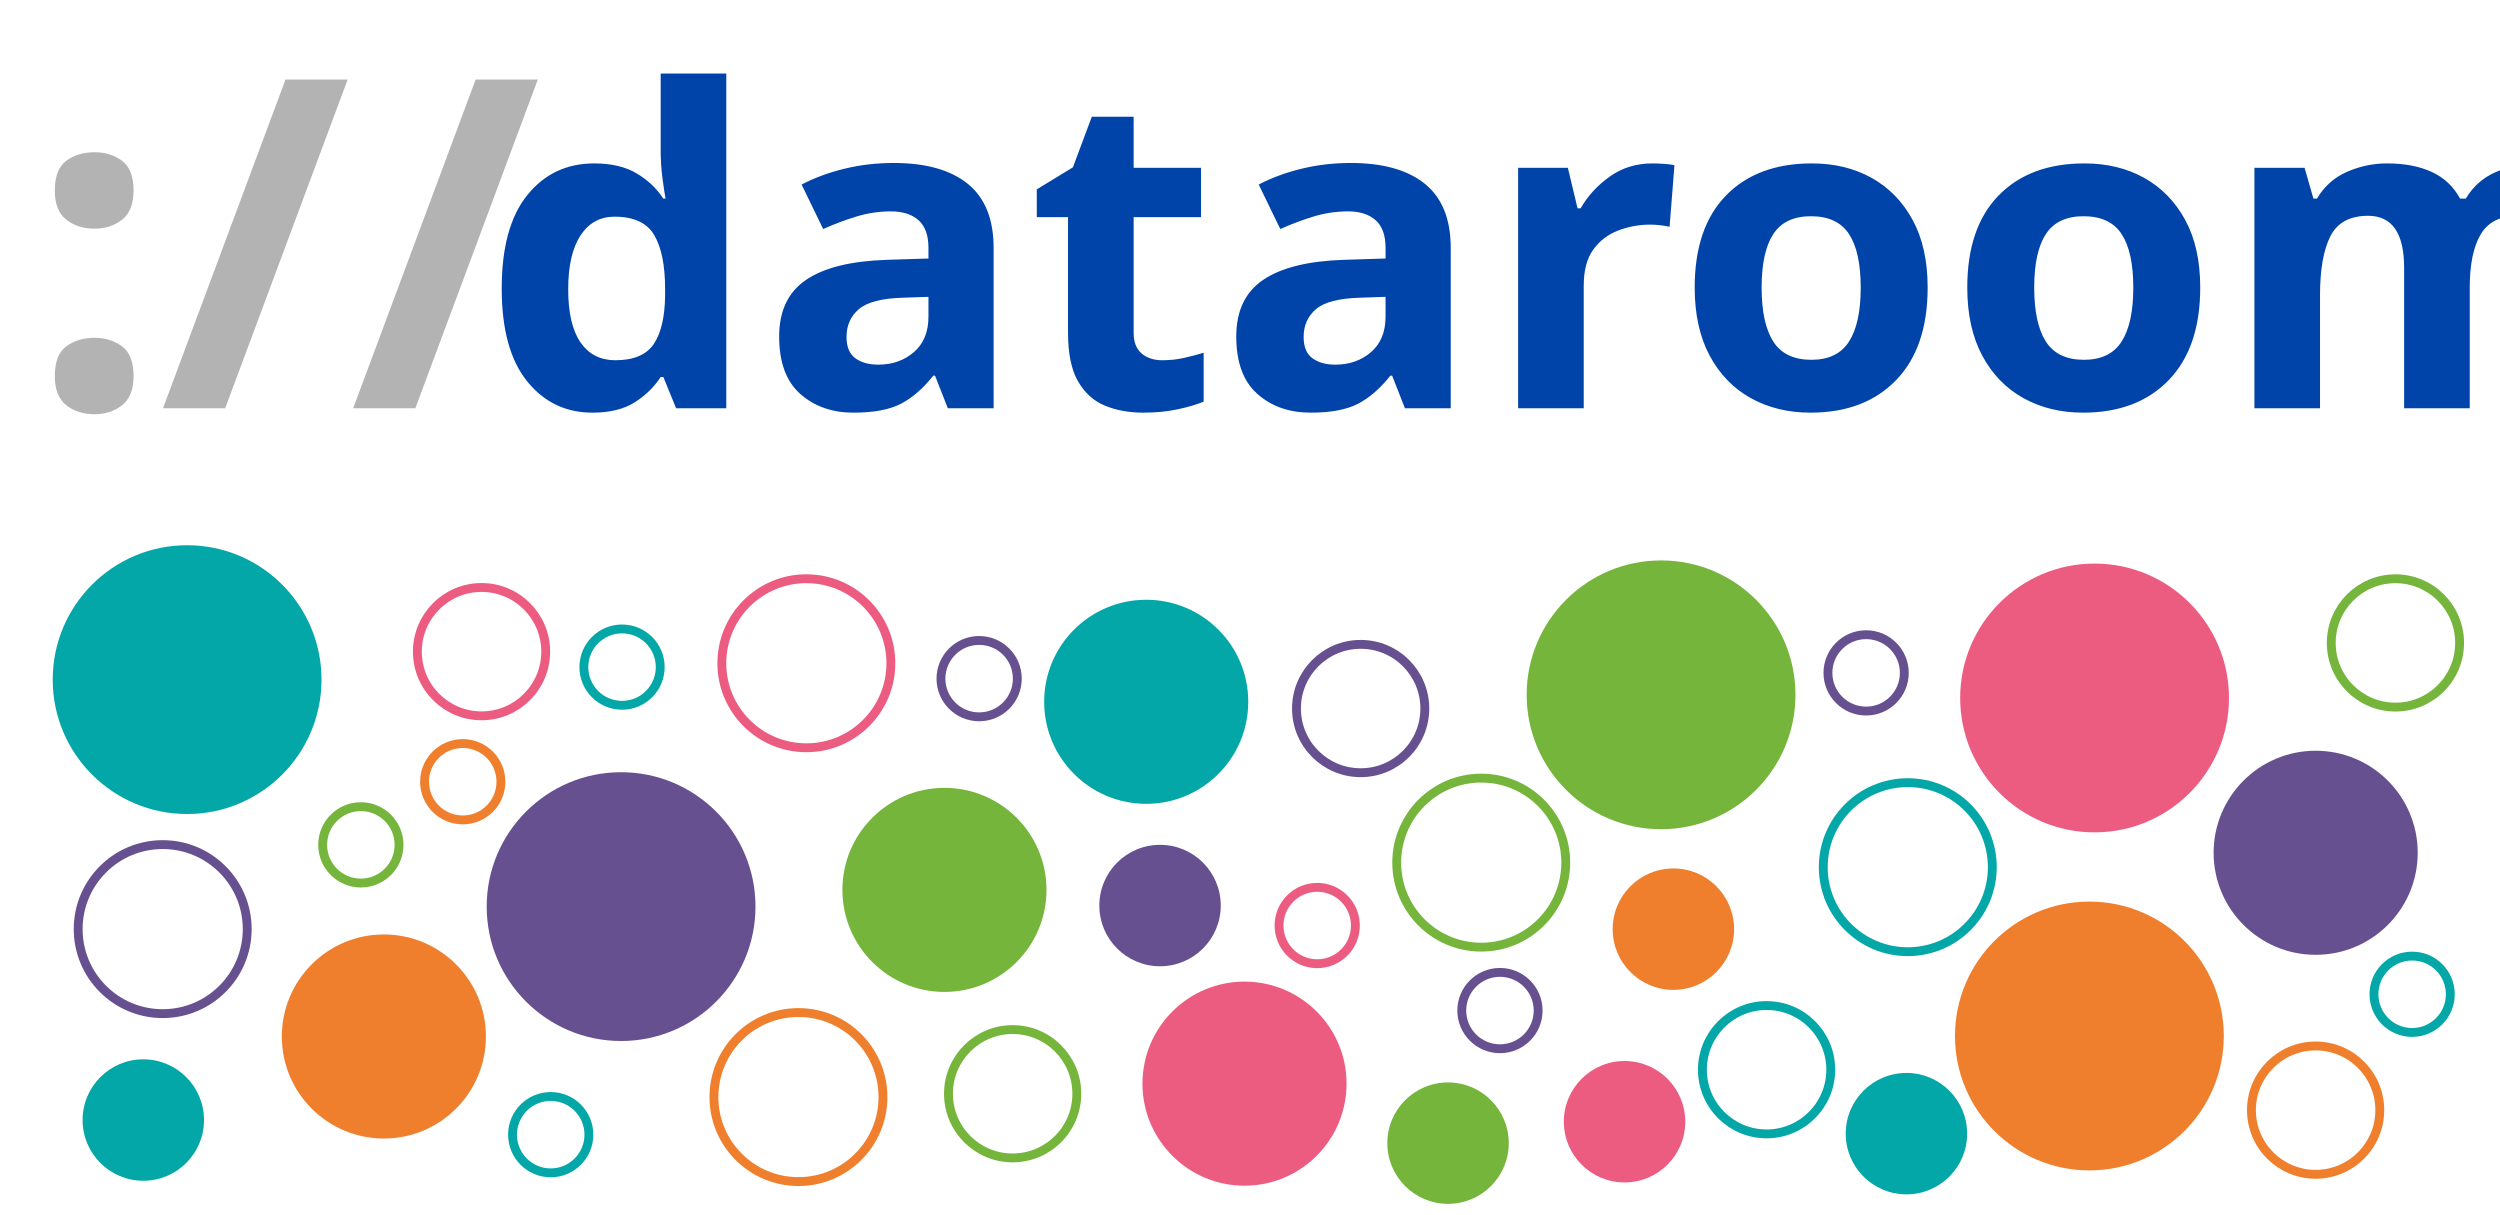
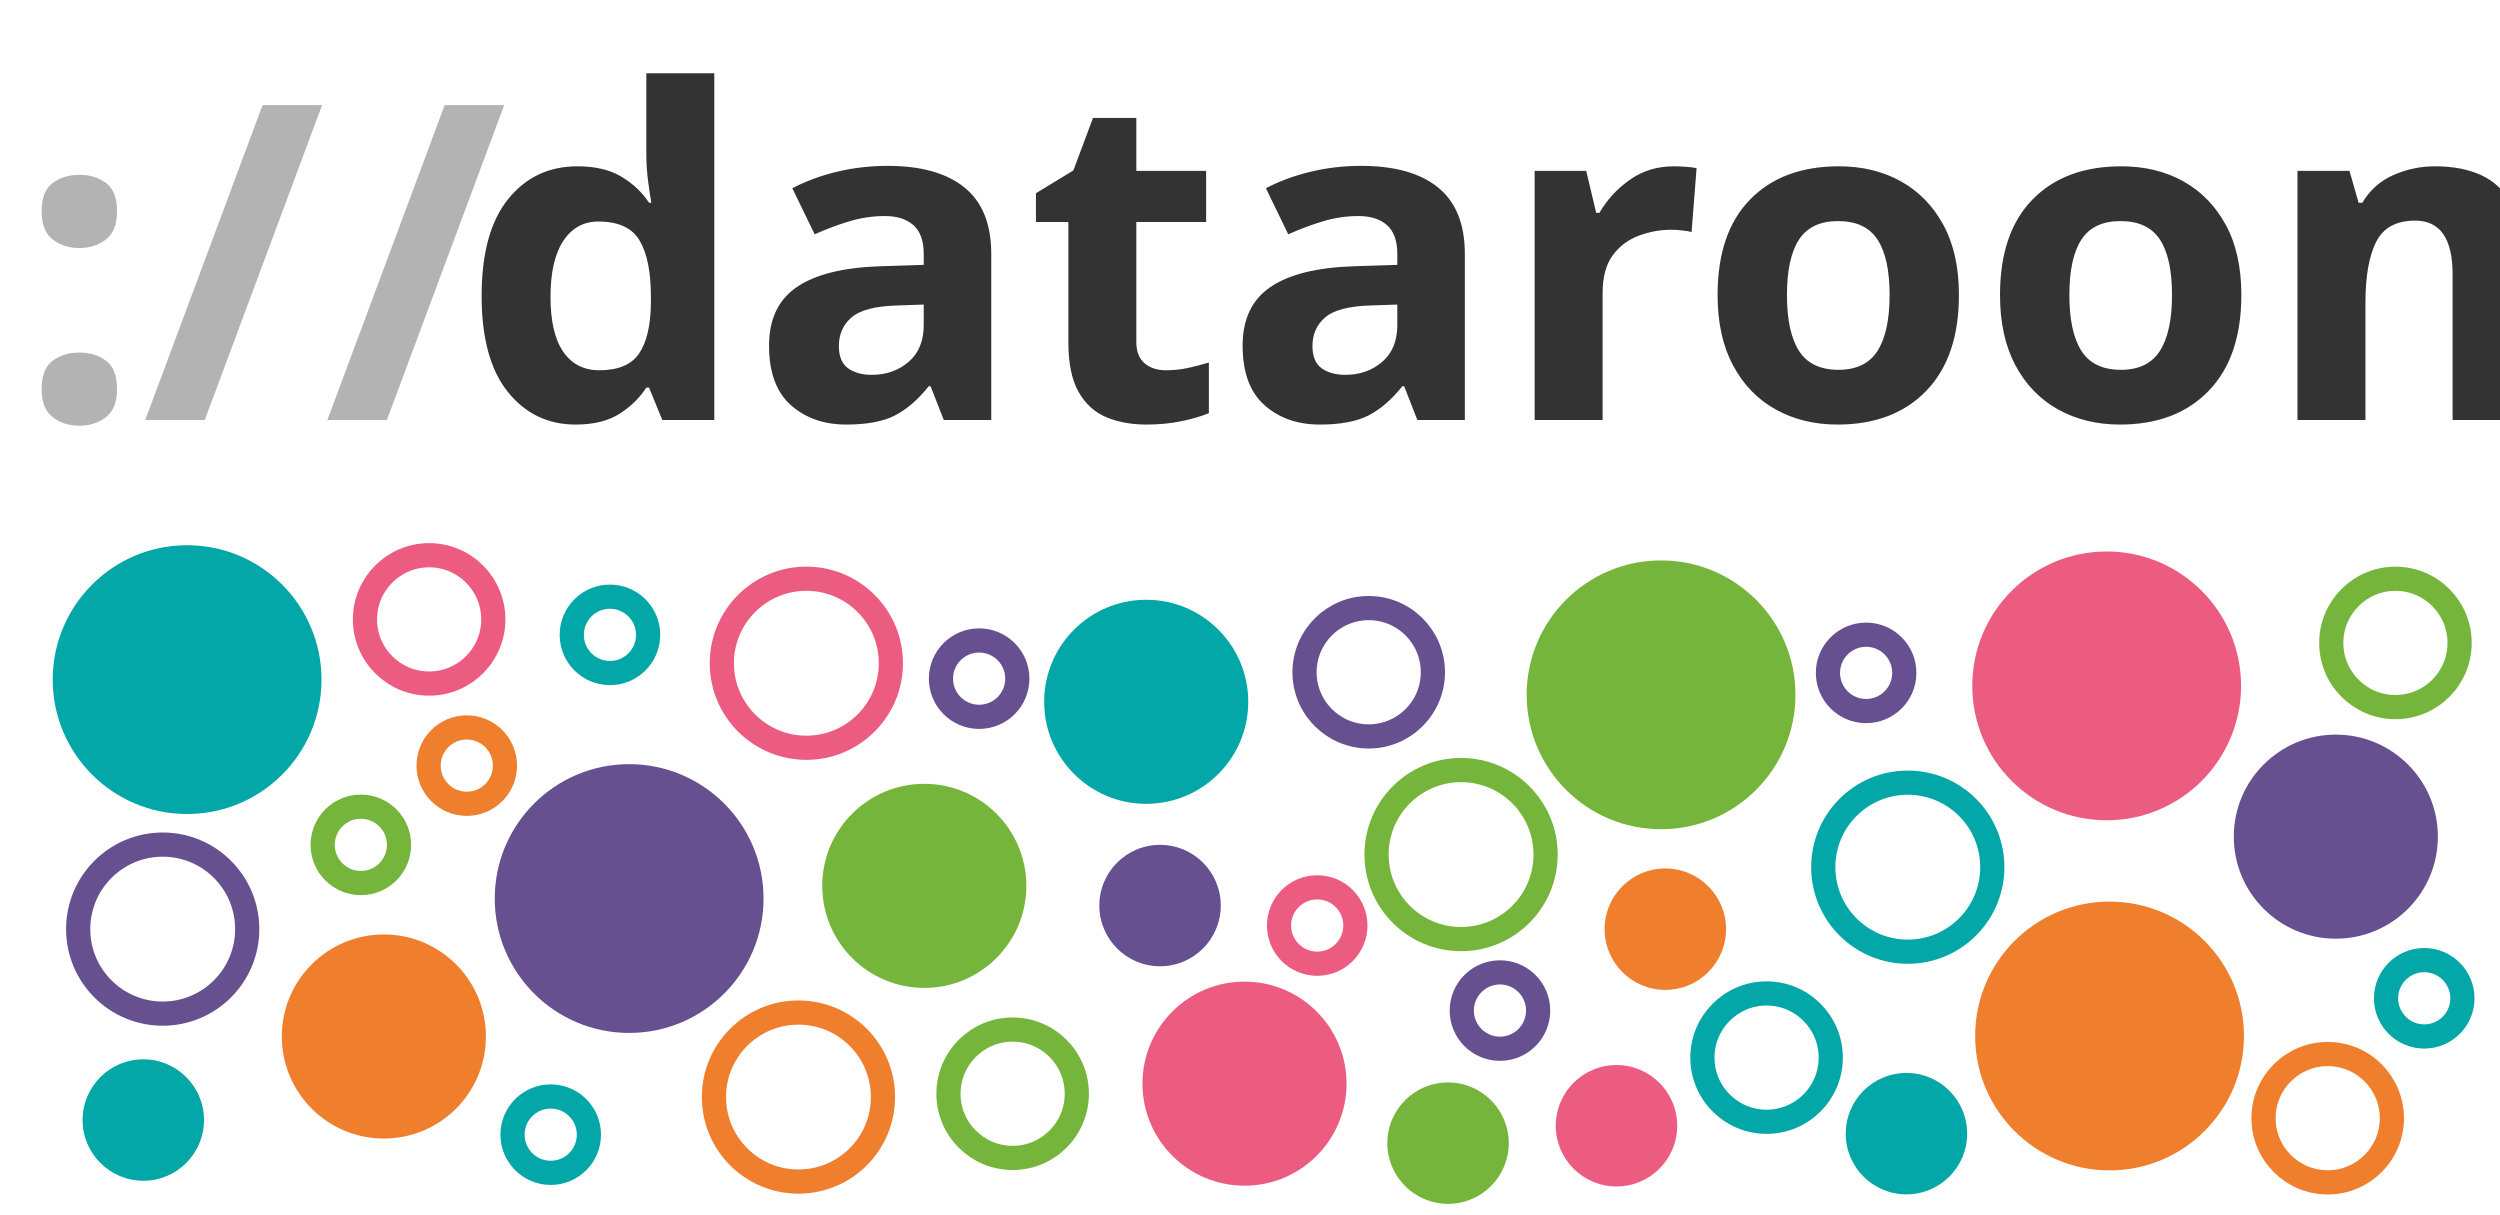
<svg xmlns="http://www.w3.org/2000/svg" width="350mm" height="170mm" viewBox="0 0 1240.157 602.362" id="svg3427" version="1.1">
  <defs id="defs3429" />
  <g id="layer1" transform="translate(0,-450)">
-     <circle style="opacity:1;fill:none;fill-opacity:1;fill-rule:nonzero;stroke:#75b53c;stroke-width:4.402;stroke-miterlimit:4.8;stroke-dasharray:none;stroke-opacity:1" id="path3465-37" cx="734.784" cy="877.923" r="41.927" />
-     <circle style="opacity:1;fill:none;fill-opacity:1;fill-rule:nonzero;stroke:#03a7a8;stroke-width:4.402;stroke-miterlimit:4.8;stroke-dasharray:none;stroke-opacity:1" id="path3465-3-2" cx="946.381" cy="880.175" r="41.927" />
-     <circle style="opacity:1;fill:none;fill-opacity:1;fill-rule:nonzero;stroke:#ec5c80;stroke-width:4.402;stroke-miterlimit:4.8;stroke-dasharray:none;stroke-opacity:1" id="path3465-2-9" cx="400.001" cy="779.012" r="41.927" />
-     <circle style="opacity:1;fill:none;fill-opacity:1;fill-rule:nonzero;stroke:#ef7e2d;stroke-width:4.402;stroke-miterlimit:4.8;stroke-dasharray:none;stroke-opacity:1" id="path3465-6-3" cx="396.08" cy="994.214" r="41.927" />
-     <circle style="opacity:1;fill:none;fill-opacity:1;fill-rule:nonzero;stroke:#75b53c;stroke-width:4.402;stroke-miterlimit:4.8;stroke-dasharray:none;stroke-opacity:1" id="path3465-3-7-88" cx="502.334" cy="992.567" r="31.833" />
-     <circle style="opacity:1;fill:none;fill-opacity:1;fill-rule:nonzero;stroke:#75b53c;stroke-width:4.402;stroke-miterlimit:4.8;stroke-dasharray:none;stroke-opacity:1" id="path3465-3-7-9-8" cx="179.004" cy="869.102" r="18.942" />
-     <circle style="opacity:1;fill:none;fill-opacity:1;fill-rule:nonzero;stroke:#ec5c80;stroke-width:4.402;stroke-miterlimit:4.8;stroke-dasharray:none;stroke-opacity:1" id="path3465-3-7-4-0" cx="238.874" cy="773.26" r="31.833" />
-     <circle style="opacity:1;fill:none;fill-opacity:1;fill-rule:nonzero;stroke:#03a7a8;stroke-width:4.402;stroke-miterlimit:4.8;stroke-dasharray:none;stroke-opacity:1" id="path3465-3-7-8-0" cx="876.336" cy="980.647" r="31.833" />
-     <circle style="opacity:1;fill:none;fill-opacity:1;fill-rule:nonzero;stroke:#ef7e2d;stroke-width:4.402;stroke-miterlimit:4.8;stroke-dasharray:none;stroke-opacity:1" id="path3465-3-7-81-2" cx="1148.689" cy="1000.7" r="31.833" />
-     <circle style="opacity:1;fill:none;fill-opacity:1;fill-rule:nonzero;stroke:#67508f;stroke-width:4.402;stroke-miterlimit:4.8;stroke-dasharray:none;stroke-opacity:1" id="path3465-3-7-5-2" cx="674.968" cy="801.478" r="31.833" />
-     <circle style="opacity:1;fill:none;fill-opacity:1;fill-rule:nonzero;stroke:#67508f;stroke-width:4.402;stroke-miterlimit:4.8;stroke-dasharray:none;stroke-opacity:1" id="path3465-6-9-2" cx="80.708" cy="910.9" r="41.927" />
-     <circle style="opacity:1;fill:none;fill-opacity:1;fill-rule:nonzero;stroke:#ec5c80;stroke-width:4.402;stroke-miterlimit:4.8;stroke-dasharray:none;stroke-opacity:1" id="path3465-3-7-9-1-1" cx="653.419" cy="909.121" r="18.942" />
-     <circle style="opacity:1;fill:none;fill-opacity:1;fill-rule:nonzero;stroke:#03a7a8;stroke-width:4.402;stroke-miterlimit:4.8;stroke-dasharray:none;stroke-opacity:1" id="path3465-3-7-9-3-8" cx="273.19" cy="1012.866" r="18.942" />
-     <circle style="opacity:1;fill:none;fill-opacity:1;fill-rule:nonzero;stroke:#ef7e2d;stroke-width:4.402;stroke-miterlimit:4.8;stroke-dasharray:none;stroke-opacity:1" id="path3465-3-7-9-5-6" cx="229.551" cy="837.789" r="18.942" />
-     <circle style="opacity:1;fill:none;fill-opacity:1;fill-rule:nonzero;stroke:#67508f;stroke-width:4.402;stroke-miterlimit:4.8;stroke-dasharray:none;stroke-opacity:1" id="path3465-3-7-9-6-9" cx="744.073" cy="951.303" r="18.942" />
+     <circle style="opacity:1;fill:none;fill-opacity:1;fill-rule:nonzero;stroke:#75b53c;stroke-width:12;stroke-miterlimit:4.8;stroke-dasharray:none;stroke-opacity:1" id="path3465-37" cx="724.784" cy="873.923" r="41.927" />
+     <circle style="opacity:1;fill:none;fill-opacity:1;fill-rule:nonzero;stroke:#03a7a8;stroke-width:12;stroke-miterlimit:4.8;stroke-dasharray:none;stroke-opacity:1" id="path3465-3-2" cx="946.381" cy="880.175" r="41.927" />
+     <circle style="opacity:1;fill:none;fill-opacity:1;fill-rule:nonzero;stroke:#ec5c80;stroke-width:12;stroke-miterlimit:4.8;stroke-dasharray:none;stroke-opacity:1" id="path3465-2-9" cx="400.001" cy="779.012" r="41.927" />
+     <circle style="opacity:1;fill:none;fill-opacity:1;fill-rule:nonzero;stroke:#ef7e2d;stroke-width:12;stroke-miterlimit:4.8;stroke-dasharray:none;stroke-opacity:1" id="path3465-6-3" cx="396.08" cy="994.214" r="41.927" />
+     <circle style="opacity:1;fill:none;fill-opacity:1;fill-rule:nonzero;stroke:#75b53c;stroke-width:12;stroke-miterlimit:4.8;stroke-dasharray:none;stroke-opacity:1" id="path3465-3-7-88" cx="502.334" cy="992.567" r="31.833" />
+     <circle style="opacity:1;fill:none;fill-opacity:1;fill-rule:nonzero;stroke:#75b53c;stroke-width:12;stroke-miterlimit:4.8;stroke-dasharray:none;stroke-opacity:1" id="path3465-3-7-9-8" cx="179.004" cy="869.102" r="18.942" />
+     <circle style="opacity:1;fill:none;fill-opacity:1;fill-rule:nonzero;stroke:#ec5c80;stroke-width:12;stroke-miterlimit:4.8;stroke-dasharray:none;stroke-opacity:1" id="path3465-3-7-4-0" cx="212.874" cy="757.26" r="31.833" />
+     <circle style="opacity:1;fill:none;fill-opacity:1;fill-rule:nonzero;stroke:#03a7a8;stroke-width:12;stroke-miterlimit:4.8;stroke-dasharray:none;stroke-opacity:1" id="path3465-3-7-8-0" cx="876.336" cy="974.647" r="31.833" />
+     <circle style="opacity:1;fill:none;fill-opacity:1;fill-rule:nonzero;stroke:#ef7e2d;stroke-width:12;stroke-miterlimit:4.8;stroke-dasharray:none;stroke-opacity:1" id="path3465-3-7-81-2" cx="1154.689" cy="1004.7" r="31.833" />
+     <circle style="opacity:1;fill:none;fill-opacity:1;fill-rule:nonzero;stroke:#67508f;stroke-width:12;stroke-miterlimit:4.8;stroke-dasharray:none;stroke-opacity:1" id="path3465-3-7-5-2" cx="678.968" cy="783.478" r="31.833" />
+     <circle style="opacity:1;fill:none;fill-opacity:1;fill-rule:nonzero;stroke:#67508f;stroke-width:12;stroke-miterlimit:4.8;stroke-dasharray:none;stroke-opacity:1" id="path3465-6-9-2" cx="80.708" cy="910.9" r="41.927" />
+     <circle style="opacity:1;fill:none;fill-opacity:1;fill-rule:nonzero;stroke:#ec5c80;stroke-width:12;stroke-miterlimit:4.8;stroke-dasharray:none;stroke-opacity:1" id="path3465-3-7-9-1-1" cx="653.419" cy="909.121" r="18.942" />
+     <circle style="opacity:1;fill:none;fill-opacity:1;fill-rule:nonzero;stroke:#03a7a8;stroke-width:12;stroke-miterlimit:4.8;stroke-dasharray:none;stroke-opacity:1" id="path3465-3-7-9-3-8" cx="273.19" cy="1012.866" r="18.942" />
+     <circle style="opacity:1;fill:none;fill-opacity:1;fill-rule:nonzero;stroke:#ef7e2d;stroke-width:12;stroke-miterlimit:4.8;stroke-dasharray:none;stroke-opacity:1" id="path3465-3-7-9-5-6" cx="231.551" cy="829.789" r="18.942" />
+     <circle style="opacity:1;fill:none;fill-opacity:1;fill-rule:nonzero;stroke:#67508f;stroke-width:12;stroke-miterlimit:4.8;stroke-dasharray:none;stroke-opacity:1" id="path3465-3-7-9-6-9" cx="744.073" cy="951.303" r="18.942" />
    <circle style="opacity:1;fill:#75b53c;fill-opacity:1;fill-rule:nonzero;stroke:none;stroke-width:2.05;stroke-miterlimit:4.8;stroke-dasharray:none;stroke-opacity:1" id="path3465" cx="823.995" cy="794.674" r="66.67" />
    <circle style="opacity:1;fill:#03a7a8;fill-opacity:1;fill-rule:nonzero;stroke:none;stroke-width:2.05;stroke-miterlimit:4.8;stroke-dasharray:none;stroke-opacity:1" id="path3465-3" cx="92.818" cy="787.134" r="66.67" />
-     <circle style="opacity:1;fill:#ec5c80;fill-opacity:1;fill-rule:nonzero;stroke:none;stroke-width:2.05;stroke-miterlimit:4.8;stroke-dasharray:none;stroke-opacity:1" id="path3465-2" cx="1039.04" cy="796.236" r="66.67" />
-     <circle style="opacity:1;fill:#ef7e2d;fill-opacity:1;fill-rule:nonzero;stroke:none;stroke-width:2.05;stroke-miterlimit:4.8;stroke-dasharray:none;stroke-opacity:1" id="path3465-6" cx="1036.471" cy="963.917" r="66.67" />
-     <circle style="opacity:1;fill:#75b53c;fill-opacity:1;fill-rule:nonzero;stroke:none;stroke-width:2.05;stroke-miterlimit:4.8;stroke-dasharray:none;stroke-opacity:1" id="path3465-3-7" cx="468.507" cy="891.444" r="50.62" />
+     <circle style="opacity:1;fill:#ec5c80;fill-opacity:1;fill-rule:nonzero;stroke:none;stroke-width:2.05;stroke-miterlimit:4.8;stroke-dasharray:none;stroke-opacity:1" id="path3465-2" cx="1045.04" cy="790.236" r="66.67" />
+     <circle style="opacity:1;fill:#ef7e2d;fill-opacity:1;fill-rule:nonzero;stroke:none;stroke-width:2.05;stroke-miterlimit:4.8;stroke-dasharray:none;stroke-opacity:1" id="path3465-6" cx="1046.471" cy="963.917" r="66.67" />
+     <circle style="opacity:1;fill:#75b53c;fill-opacity:1;fill-rule:nonzero;stroke:none;stroke-width:2.05;stroke-miterlimit:4.8;stroke-dasharray:none;stroke-opacity:1" id="path3465-3-7" cx="458.507" cy="889.444" r="50.62" />
    <circle style="opacity:1;fill:#75b53c;fill-opacity:1;fill-rule:nonzero;stroke:none;stroke-width:2.05;stroke-miterlimit:4.8;stroke-dasharray:none;stroke-opacity:1" id="path3465-3-7-9" cx="718.319" cy="1017.073" r="30.12" />
    <circle style="opacity:1;fill:#ec5c80;fill-opacity:1;fill-rule:nonzero;stroke:none;stroke-width:2.05;stroke-miterlimit:4.8;stroke-dasharray:none;stroke-opacity:1" id="path3465-3-7-4" cx="617.352" cy="987.56" r="50.62" />
    <circle style="opacity:1;fill:#03a7a8;fill-opacity:1;fill-rule:nonzero;stroke:none;stroke-width:2.05;stroke-miterlimit:4.8;stroke-dasharray:none;stroke-opacity:1" id="path3465-3-7-8" cx="568.59" cy="798.138" r="50.62" />
    <circle style="opacity:1;fill:#ef7e2d;fill-opacity:1;fill-rule:nonzero;stroke:none;stroke-width:2.05;stroke-miterlimit:4.8;stroke-dasharray:none;stroke-opacity:1" id="path3465-3-7-81" cx="190.423" cy="964.168" r="50.62" />
-     <circle style="opacity:1;fill:#67508f;fill-opacity:1;fill-rule:nonzero;stroke:none;stroke-width:2.05;stroke-miterlimit:4.8;stroke-dasharray:none;stroke-opacity:1" id="path3465-3-7-5" cx="1148.715" cy="873.032" r="50.62" />
-     <circle style="opacity:1;fill:#67508f;fill-opacity:1;fill-rule:nonzero;stroke:none;stroke-width:2.05;stroke-miterlimit:4.8;stroke-dasharray:none;stroke-opacity:1" id="path3465-6-9" cx="308.097" cy="899.736" r="66.67" />
-     <circle style="opacity:1;fill:#ec5c80;fill-opacity:1;fill-rule:nonzero;stroke:none;stroke-width:2.05;stroke-miterlimit:4.8;stroke-dasharray:none;stroke-opacity:1" id="path3465-3-7-9-1" cx="805.881" cy="1006.446" r="30.12" />
+     <circle style="opacity:1;fill:#67508f;fill-opacity:1;fill-rule:nonzero;stroke:none;stroke-width:2.05;stroke-miterlimit:4.8;stroke-dasharray:none;stroke-opacity:1" id="path3465-3-7-5" cx="1158.715" cy="865.032" r="50.62" />
+     <circle style="opacity:1;fill:#67508f;fill-opacity:1;fill-rule:nonzero;stroke:none;stroke-width:2.05;stroke-miterlimit:4.8;stroke-dasharray:none;stroke-opacity:1" id="path3465-6-9" cx="312.097" cy="895.736" r="66.67" />
+     <circle style="opacity:1;fill:#ec5c80;fill-opacity:1;fill-rule:nonzero;stroke:none;stroke-width:2.05;stroke-miterlimit:4.8;stroke-dasharray:none;stroke-opacity:1" id="path3465-3-7-9-1" cx="801.881" cy="1008.446" r="30.12" />
    <circle style="opacity:1;fill:#03a7a8;fill-opacity:1;fill-rule:nonzero;stroke:none;stroke-width:2.05;stroke-miterlimit:4.8;stroke-dasharray:none;stroke-opacity:1" id="path3465-3-7-9-3" cx="71.086" cy="1005.61" r="30.12" />
-     <circle style="opacity:1;fill:#ef7e2d;fill-opacity:1;fill-rule:nonzero;stroke:none;stroke-width:2.05;stroke-miterlimit:4.8;stroke-dasharray:none;stroke-opacity:1" id="path3465-3-7-9-5" cx="830.103" cy="910.926" r="30.12" />
+     <circle style="opacity:1;fill:#ef7e2d;fill-opacity:1;fill-rule:nonzero;stroke:none;stroke-width:2.05;stroke-miterlimit:4.8;stroke-dasharray:none;stroke-opacity:1" id="path3465-3-7-9-5" cx="826.103" cy="910.926" r="30.12" />
    <circle style="opacity:1;fill:#67508f;fill-opacity:1;fill-rule:nonzero;stroke:none;stroke-width:2.05;stroke-miterlimit:4.8;stroke-dasharray:none;stroke-opacity:1" id="path3465-3-7-9-6" cx="575.456" cy="899.21" r="30.12" />
-     <text xml:space="preserve" style="font-style:normal;font-variant:normal;font-weight:600;font-stretch:normal;font-size:228.41px;line-height:125%;font-family:'Segoe UI';-inkscape-font-specification:'Segoe UI, Semi-Bold';text-align:start;letter-spacing:0px;word-spacing:0px;writing-mode:lr-tb;text-anchor:start;fill:#b3b3b3;fill-opacity:1;stroke:none;stroke-width:1px;stroke-linecap:butt;stroke-linejoin:miter;stroke-opacity:1" x="14.177" y="652.517" id="text3605-4">
-       <tspan id="tspan3607-4" x="14.177" y="652.517">://</tspan>
+     <text xml:space="preserve" style="font-style:normal;font-variant:normal;font-weight:600;font-stretch:normal;font-size:218.75px;line-height:125%;font-family:'Segoe UI';-inkscape-font-specification:'Segoe UI, Semi-Bold';text-align:start;letter-spacing:0px;word-spacing:0px;writing-mode:lr-tb;text-anchor:start;fill:#b3b3b3;fill-opacity:1;stroke:none;stroke-width:1px;stroke-linecap:butt;stroke-linejoin:miter;stroke-opacity:1" x="8.177" y="658.346" id="text3605-4">
+       <tspan id="tspan3607-4" x="8.177" y="658.346">://</tspan>
    </text>
-     <circle style="opacity:1;fill:none;fill-opacity:1;fill-rule:nonzero;stroke:#75b53c;stroke-width:4.402;stroke-miterlimit:4.8;stroke-dasharray:none;stroke-opacity:1" id="path3465-3-7-88-2" cx="1188.286" cy="768.934" r="31.833" />
-     <circle style="opacity:1;fill:none;fill-opacity:1;fill-rule:nonzero;stroke:#03a7a8;stroke-width:4.402;stroke-miterlimit:4.8;stroke-dasharray:none;stroke-opacity:1" id="path3465-3-7-9-3-8-9" cx="1196.571" cy="943.219" r="18.942" />
-     <text xml:space="preserve" style="font-style:normal;font-variant:normal;font-weight:600;font-stretch:normal;font-size:218.452px;line-height:125%;font-family:'Segoe UI';-inkscape-font-specification:'Segoe UI, Semi-Bold';text-align:start;letter-spacing:0px;word-spacing:0px;writing-mode:lr-tb;text-anchor:start;fill:#0044aa;fill-opacity:1;stroke:none;stroke-width:1px;stroke-linecap:butt;stroke-linejoin:miter;stroke-opacity:1" x="239.055" y="652.517" id="text3605">
-       <tspan id="tspan3607" x="239.055" y="652.517">dataroom</tspan>
+     <circle style="opacity:1;fill:none;fill-opacity:1;fill-rule:nonzero;stroke:#75b53c;stroke-width:12;stroke-miterlimit:4.8;stroke-dasharray:none;stroke-opacity:1" id="path3465-3-7-88-2" cx="1188.286" cy="768.934" r="31.833" />
+     <circle style="opacity:1;fill:none;fill-opacity:1;fill-rule:nonzero;stroke:#03a7a8;stroke-width:12;stroke-miterlimit:4.8;stroke-dasharray:none;stroke-opacity:1" id="path3465-3-7-9-3-8-9" cx="1202.571" cy="945.219" r="18.942" />
+     <text xml:space="preserve" style="font-style:normal;font-variant:normal;font-weight:600;font-stretch:normal;font-size:226.326px;line-height:125%;font-family:'Segoe UI';-inkscape-font-specification:'Segoe UI, Semi-Bold';text-align:start;letter-spacing:0px;word-spacing:0px;writing-mode:lr-tb;text-anchor:start;fill:#333333;fill-opacity:1;stroke:none;stroke-width:1px;stroke-linecap:butt;stroke-linejoin:miter;stroke-opacity:1" x="228.728" y="658.346" id="text3605">
+       <tspan id="tspan3607" x="228.728" y="658.346">dataroom</tspan>
    </text>
-     <circle style="opacity:1;fill:none;fill-opacity:1;fill-rule:nonzero;stroke:#03a7a8;stroke-width:4.402;stroke-miterlimit:4.8;stroke-dasharray:none;stroke-opacity:1" id="path3465-3-7-9-3-8-7" cx="308.571" cy="780.934" r="18.942" />
-     <circle style="opacity:1;fill:none;fill-opacity:1;fill-rule:nonzero;stroke:#67508f;stroke-width:4.402;stroke-miterlimit:4.8;stroke-dasharray:none;stroke-opacity:1" id="path3465-3-7-9-6-9-2" cx="485.714" cy="786.648" r="18.942" />
-     <circle style="opacity:1;fill:none;fill-opacity:1;fill-rule:nonzero;stroke:#67508f;stroke-width:4.402;stroke-miterlimit:4.8;stroke-dasharray:none;stroke-opacity:1" id="path3465-3-7-9-6-9-3" cx="925.714" cy="783.791" r="18.942" />
+     <circle style="opacity:1;fill:none;fill-opacity:1;fill-rule:nonzero;stroke:#03a7a8;stroke-width:12;stroke-miterlimit:4.8;stroke-dasharray:none;stroke-opacity:1" id="path3465-3-7-9-3-8-7" cx="302.571" cy="764.934" r="18.942" />
+     <circle style="opacity:1;fill:none;fill-opacity:1;fill-rule:nonzero;stroke:#67508f;stroke-width:12;stroke-miterlimit:4.8;stroke-dasharray:none;stroke-opacity:1" id="path3465-3-7-9-6-9-2" cx="485.714" cy="786.648" r="18.942" />
+     <circle style="opacity:1;fill:none;fill-opacity:1;fill-rule:nonzero;stroke:#67508f;stroke-width:12;stroke-miterlimit:4.8;stroke-dasharray:none;stroke-opacity:1" id="path3465-3-7-9-6-9-3" cx="925.714" cy="783.791" r="18.942" />
    <circle style="opacity:1;fill:#03a7a8;fill-opacity:1;fill-rule:nonzero;stroke:none;stroke-width:2.05;stroke-miterlimit:4.8;stroke-dasharray:none;stroke-opacity:1" id="path3465-3-7-9-3-83" cx="945.714" cy="1012.362" r="30.12" />
  </g>
</svg>
